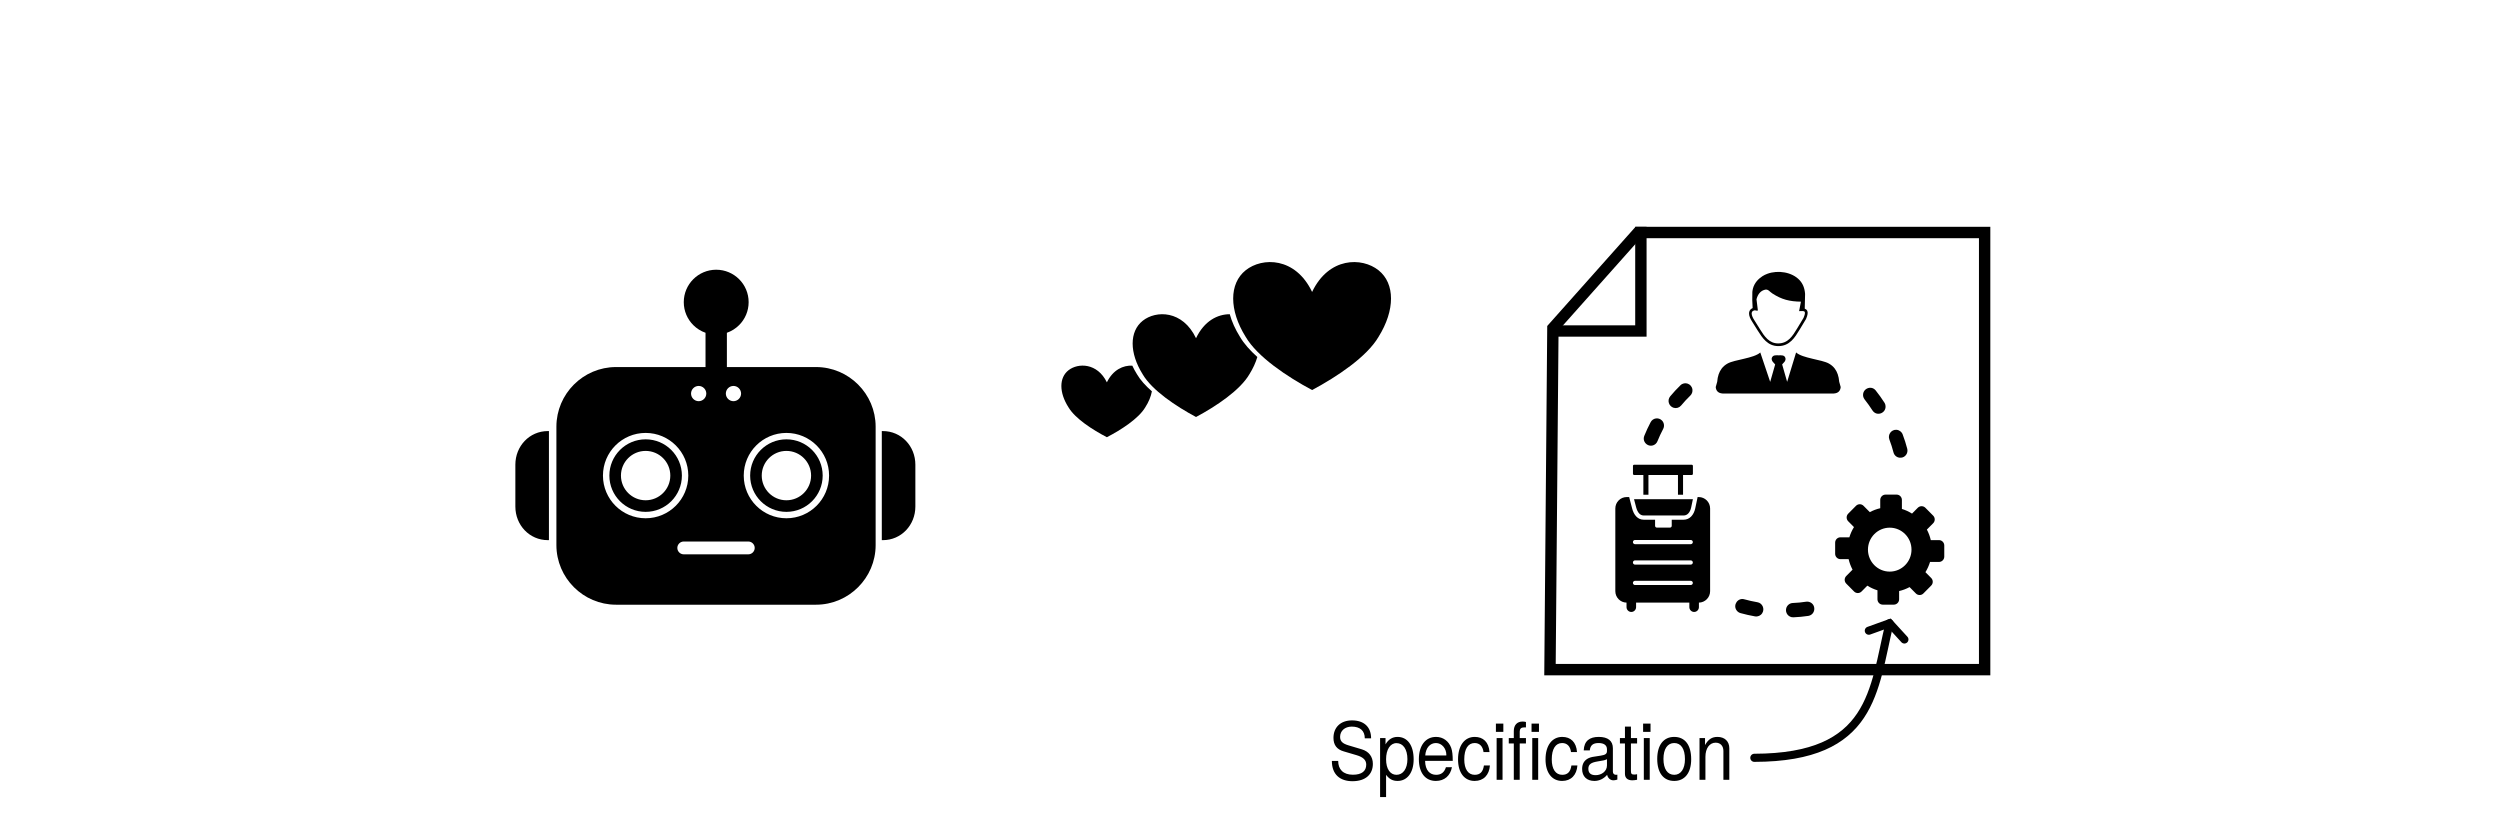
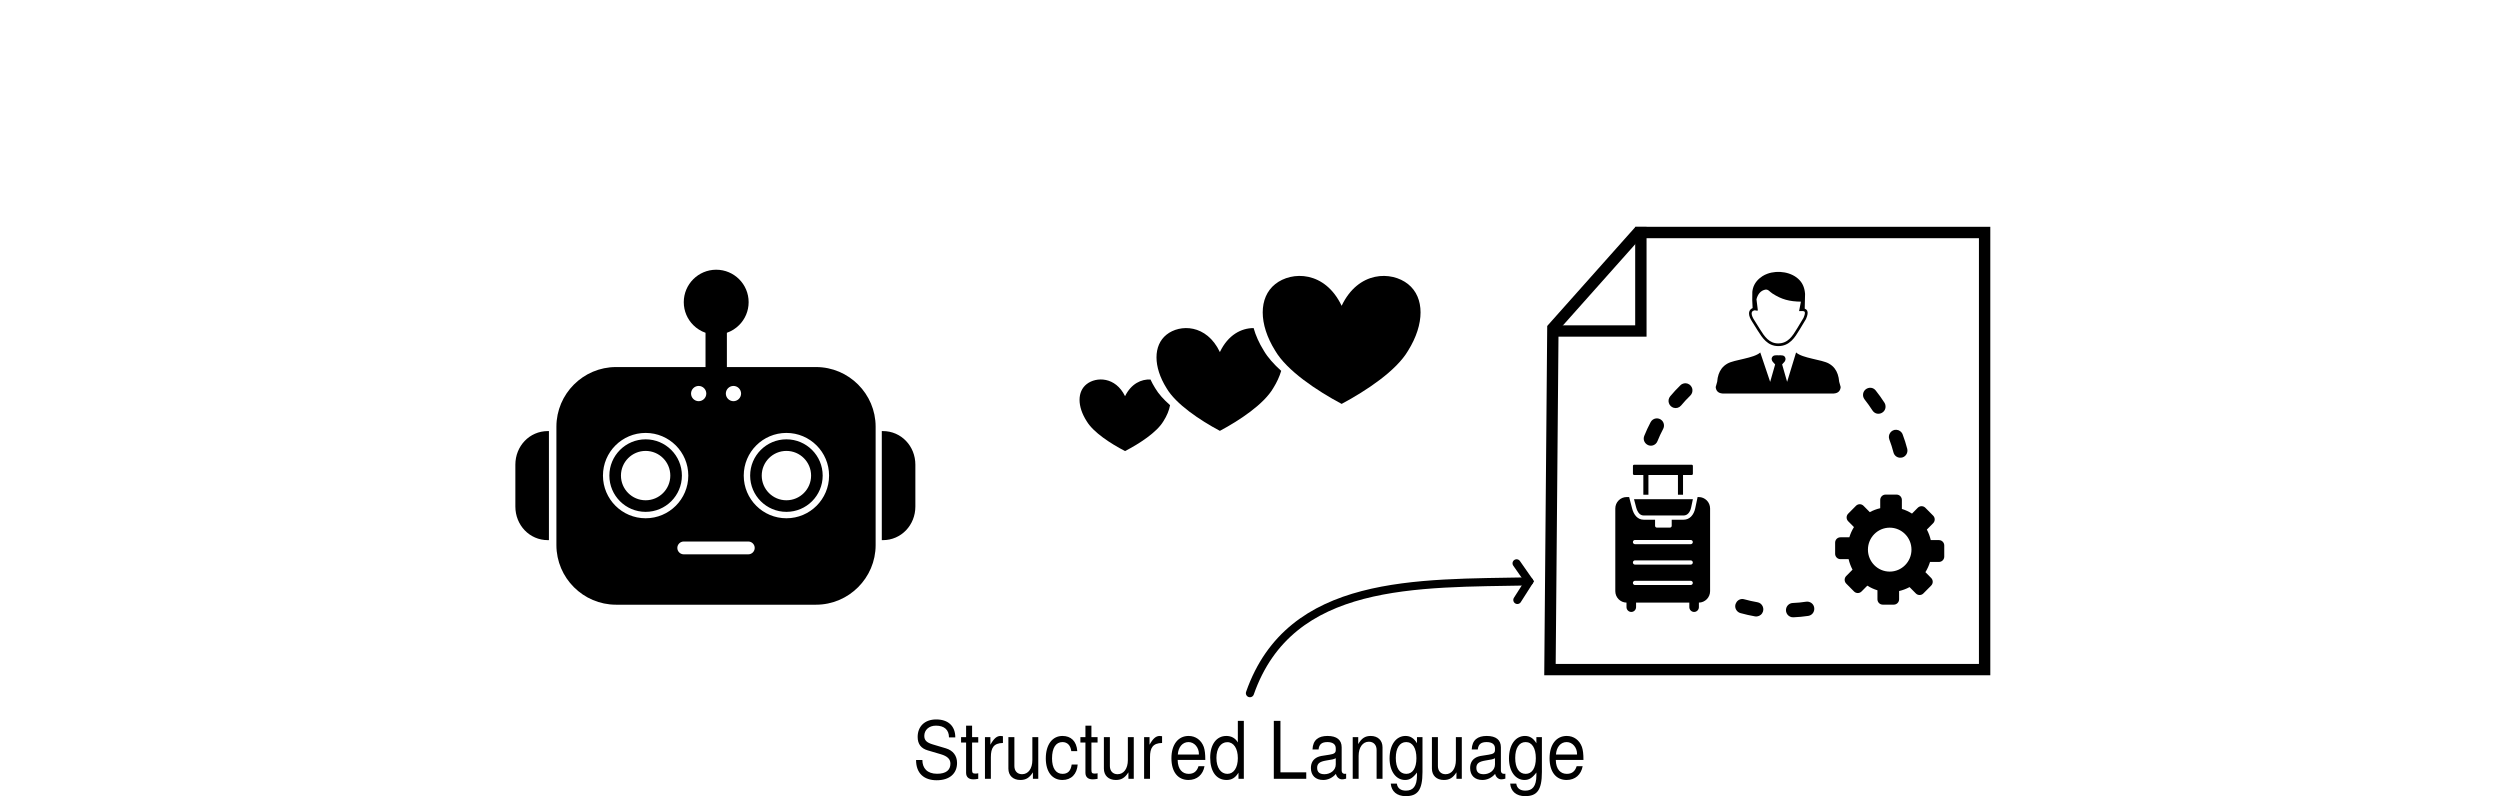
- <svg xmlns="http://www.w3.org/2000/svg" width="100%" height="100%" viewBox="0 0 440 143" version="1.1" xml:space="preserve" style="fill-rule:evenodd;clip-rule:evenodd;stroke-linecap:square;stroke-miterlimit:2;">
-   <g id="AI-in-Love">
-     <rect x="-0" y="0" width="440" height="140" style="fill:none;" />
-     <g>
-       <g>
-         <g id="Blueprint">
-           <path d="M349.297,117.853L349.297,40.923L288.297,40.923L273.309,57.756L272.797,117.853L349.297,117.853Z" style="fill:none;stroke:black;stroke-width:2px;" />
-           <path d="M273.797,58.258L288.797,58.255L288.797,40.923" style="fill:none;stroke:black;stroke-width:2px;" />
-           <path d="M338.864,89.367L340.24,90.756C340.605,91.124 340.605,91.72 340.24,92.088L339.131,93.207C339.439,93.793 339.675,94.415 339.819,95.058L341.258,95.058C341.771,95.058 342.192,95.483 342.192,96.001L342.192,97.965C342.192,98.483 341.771,98.903 341.258,98.903L339.686,98.903C339.496,99.536 339.223,100.142 338.874,100.702L339.891,101.728C340.256,102.096 340.256,102.692 339.891,103.06L338.515,104.449C338.15,104.817 337.559,104.817 337.194,104.449L336.085,103.329C335.504,103.64 334.888,103.879 334.246,104.024L334.246,105.475C334.246,105.993 333.825,106.418 333.311,106.418L331.364,106.418C330.851,106.418 330.434,105.993 330.434,105.475L330.434,103.894C329.808,103.703 329.207,103.428 328.652,103.075L327.635,104.102C327.27,104.47 326.68,104.47 326.315,104.102L324.938,102.713C324.573,102.345 324.573,101.749 324.938,101.381L326.048,100.261C325.74,99.675 325.503,99.054 325.359,98.411L323.921,98.411C323.407,98.411 322.986,97.986 322.986,97.468L322.986,95.503C322.986,94.985 323.407,94.565 323.921,94.565L325.488,94.565C325.678,93.933 325.95,93.326 326.299,92.767L325.282,91.741C324.918,91.373 324.918,90.777 325.282,90.409L326.659,89.02C327.024,88.652 327.614,88.652 327.979,89.02L329.089,90.139C329.659,89.828 330.275,89.595 330.922,89.445L330.922,87.993C330.922,87.475 331.344,87.05 331.857,87.05L333.804,87.05C334.318,87.05 334.734,87.475 334.734,87.993L334.734,89.574C335.361,89.766 335.962,90.041 336.516,90.393L337.533,89.367C337.908,88.999 338.499,88.999 338.864,89.367ZM332.592,92.87C330.476,92.87 328.76,94.601 328.76,96.737C328.76,98.872 330.476,100.603 332.592,100.603C334.708,100.603 336.424,98.872 336.424,96.737C336.424,94.601 334.708,92.87 332.592,92.87ZM309.811,62.038L311.552,67.21L312.43,64.142L311.999,63.665C311.804,63.38 311.762,63.131 311.87,62.914C312.102,62.447 312.584,62.535 313.036,62.535C313.509,62.535 314.089,62.447 314.238,63.038C314.29,63.235 314.228,63.447 314.089,63.66L313.658,64.137L314.536,67.205L316.113,62.032C317.254,63.064 320.623,63.276 321.877,63.981C322.272,64.204 322.632,64.489 322.919,64.873C323.356,65.453 323.623,66.215 323.7,67.184L323.962,68.122C323.901,68.806 323.515,69.2 322.76,69.257L303.169,69.257C302.414,69.2 302.028,68.806 301.967,68.122L302.229,67.184C302.301,66.22 302.568,65.458 303.01,64.873C303.297,64.489 303.657,64.204 304.052,63.981C305.3,63.281 308.67,63.074 309.811,62.038ZM317.634,54.326C317.829,54.393 317.973,54.507 318.07,54.683C318.224,54.989 318.158,55.461 317.86,56.145C317.855,56.15 317.849,56.16 317.844,56.171L316.735,58.016C316.303,58.726 315.872,59.436 315.297,59.98C314.701,60.54 313.971,60.918 312.97,60.913C312.035,60.908 311.331,60.55 310.756,60.016C310.196,59.498 309.769,58.829 309.358,58.176L308.383,56.616C308.028,56.088 307.843,55.601 307.833,55.207C307.828,55.025 307.859,54.859 307.925,54.714C307.997,54.559 308.105,54.434 308.249,54.336C308.311,54.289 308.383,54.253 308.465,54.222C308.398,53.367 308.372,52.278 308.413,51.371C308.434,51.159 308.475,50.946 308.531,50.734C308.778,49.837 309.405,49.117 310.175,48.619C310.447,48.443 310.745,48.298 311.059,48.184C312.934,47.5 315.41,47.873 316.74,49.324C317.284,49.915 317.623,50.698 317.695,51.734L317.634,54.326ZM308.871,54.611C308.716,54.631 308.598,54.673 308.501,54.74C308.429,54.787 308.377,54.849 308.347,54.922C308.311,54.999 308.29,55.093 308.295,55.201C308.305,55.507 308.465,55.906 308.768,56.362L308.773,56.368L309.749,57.933C310.139,58.56 310.55,59.203 311.064,59.674C311.562,60.13 312.163,60.441 312.959,60.441C313.822,60.441 314.449,60.12 314.963,59.638C315.492,59.14 315.908,58.456 316.319,57.777L317.418,55.953C317.649,55.414 317.721,55.072 317.634,54.901C317.567,54.761 317.341,54.719 316.971,54.756C316.945,54.756 316.925,54.756 316.899,54.751C316.817,54.761 316.73,54.761 316.642,54.756L316.966,53.092C314.958,53.066 313.586,52.714 311.963,51.667C311.429,51.325 311.269,50.931 310.735,50.967C310.329,51.045 309.99,51.231 309.723,51.522C309.466,51.801 309.271,52.18 309.143,52.672L309.389,54.657C309.21,54.694 309.035,54.678 308.871,54.611ZM306.99,105.475C307.756,105.688 308.521,105.859 309.302,105.993C310.191,106.133 310.643,107.175 310.144,107.932C309.877,108.352 309.384,108.564 308.896,108.486C308.023,108.331 307.175,108.144 306.323,107.906C306.045,107.828 305.794,107.652 305.629,107.408C304.961,106.449 305.876,105.154 306.99,105.475ZM315.528,106.128C316.319,106.097 317.105,106.024 317.88,105.9C318.045,105.879 318.204,105.879 318.363,105.921C319.704,106.278 319.601,108.17 318.26,108.398C317.403,108.528 316.514,108.611 315.641,108.647C314.778,108.683 314.141,107.864 314.382,107.03C314.536,106.517 314.993,106.149 315.528,106.128ZM333.255,79.628C333.059,78.861 332.813,78.094 332.53,77.358C332.207,76.503 332.859,75.591 333.768,75.643C334.261,75.674 334.693,75.99 334.867,76.451C335.181,77.27 335.453,78.13 335.674,78.98C335.746,79.281 335.72,79.55 335.597,79.836C335.088,80.903 333.563,80.763 333.255,79.628ZM329.561,72.248C329.13,71.574 328.667,70.931 328.174,70.304C328.046,70.144 327.969,69.973 327.923,69.776C327.671,68.449 329.31,67.708 330.121,68.718C330.676,69.413 331.184,70.123 331.662,70.869C331.729,70.983 331.78,71.087 331.816,71.216C332.171,72.637 330.352,73.435 329.561,72.248ZM297.498,69.62C296.928,70.175 296.388,70.75 295.875,71.372C295.546,71.755 295.068,71.906 294.58,71.776C293.707,71.517 293.373,70.46 293.959,69.75C294.524,69.071 295.125,68.423 295.756,67.811C296.496,67.086 297.734,67.521 297.868,68.558C297.909,68.957 297.785,69.34 297.498,69.62ZM292.721,75.487C292.346,76.197 292.012,76.912 291.714,77.654C291.637,77.845 291.529,78.001 291.375,78.136C290.342,78.996 288.914,77.908 289.397,76.705C289.731,75.881 290.096,75.088 290.512,74.305C290.907,73.554 291.899,73.404 292.5,74C292.885,74.394 292.977,74.995 292.721,75.487ZM286.289,87.484L286.744,87.484C286.744,87.515 286.748,87.547 286.757,87.578L287.256,89.495C287.398,90.044 287.641,90.56 288.005,90.925C288.337,91.261 288.763,91.469 289.296,91.469L291.294,91.469L291.294,92.547C291.294,92.718 291.432,92.857 291.6,92.857L293.92,92.857C294.089,92.857 294.225,92.718 294.225,92.549L294.225,91.469L296.319,91.469C296.858,91.469 297.299,91.256 297.64,90.913C298.004,90.546 298.244,90.029 298.361,89.476L298.76,87.583C298.769,87.551 298.773,87.517 298.773,87.484L298.988,87.484C300.084,87.484 300.98,88.388 300.98,89.493L300.98,104.049C300.98,105.148 300.094,106.048 299.009,106.059L299.009,106.854C299.009,107.322 298.631,107.704 298.167,107.704C297.703,107.704 297.325,107.322 297.325,106.854L297.325,106.059L287.952,106.059L287.952,106.854C287.952,107.322 287.574,107.704 287.11,107.704C286.646,107.704 286.268,107.322 286.268,106.854L286.268,106.059C285.181,106.048 284.297,105.148 284.297,104.049L284.297,89.493C284.297,88.388 285.193,87.484 286.289,87.484ZM287.76,99.371L297.571,99.371C297.774,99.371 297.939,99.205 297.939,99C297.939,98.796 297.774,98.629 297.571,98.629L287.76,98.629C287.557,98.629 287.392,98.796 287.392,99C287.392,99.205 287.557,99.371 287.76,99.371ZM287.76,95.778L297.571,95.778C297.774,95.778 297.939,95.611 297.939,95.407C297.939,95.202 297.774,95.036 297.571,95.036L287.76,95.036C287.557,95.036 287.392,95.202 287.392,95.407C287.392,95.611 287.557,95.778 287.76,95.778ZM287.76,102.965L297.571,102.965C297.774,102.965 297.939,102.798 297.939,102.594C297.939,102.389 297.774,102.223 297.571,102.223L287.76,102.223C287.557,102.223 287.392,102.389 287.392,102.594C287.392,102.798 287.557,102.965 287.76,102.965ZM297.949,87.857L297.642,89.322C297.554,89.74 297.379,90.124 297.12,90.385C296.913,90.594 296.645,90.725 296.319,90.725L289.294,90.725C288.979,90.725 288.724,90.598 288.525,90.398C288.26,90.132 288.08,89.736 287.967,89.306L287.589,87.857L297.949,87.857ZM287.614,81.789L297.738,81.789C297.855,81.789 297.952,81.886 297.952,82.005L297.952,83.388C297.952,83.506 297.855,83.603 297.738,83.603L296.217,83.603L296.217,87.079L295.322,87.079L295.322,83.601L290.126,83.601L290.126,87.076L289.232,87.076L289.232,83.601L287.614,83.601C287.497,83.601 287.401,83.504 287.401,83.386L287.401,82.005C287.401,81.886 287.497,81.789 287.614,81.789Z" />
-           <g transform="matrix(0.9,0,0,1,-30.13439,0)">
-             <g transform="matrix(14,0,0,14,328.7838,137.242)">
-                         </g>
-             <g transform="matrix(14,0,0,14,332.9278,137.242)">
-                         </g>
-             <g transform="matrix(14,0,0,14,374.4098,137.242)">
-                         </g>
-             <text x="293.266px" y="137.242px" style="font-family:'HelveticaNeue', 'Helvetica Neue';font-size:14px;">Speciﬁcation</text>
+ <svg xmlns="http://www.w3.org/2000/svg" width="100%" height="100%" viewBox="0 0 440 140" version="1.1" xml:space="preserve" style="fill-rule:evenodd;clip-rule:evenodd;stroke-linecap:square;stroke-miterlimit:2;">
+   <g transform="matrix(1,0,0,1,-1000,-900)">
+     <g id="AI-in-Love" transform="matrix(1,0,0,1,480,-160)">
+       <g transform="matrix(1.62963,0,0,1.342444,373.3333,751.2379)">
+         <rect x="90" y="230" width="270" height="104.287" style="fill:none;" />
+       </g>
+       <g transform="matrix(1,0,0,1,15.59342,799.6182)">
+         <g transform="matrix(1,0,0,1,30.70329,7.852548)">
+           <g id="Blueprint" transform="matrix(0.069065,0,0,0.069065,102.3606,140.9818)">
+             <g transform="matrix(14.47904,0,0,14.47904,-1800.621,-13618.982)">
+               <path d="M845,1170L845,1093.071L784,1093.071L769.012,1109.903L768.5,1170L845,1170Z" style="fill:none;stroke:black;stroke-width:2px;" />
+             </g>
+             <g transform="matrix(14.47904,0,0,14.47904,-1822.34,-13562.466)">
+               <path d="M771,1106.503L786,1106.5L786,1089.168" style="fill:none;stroke:black;stroke-width:2px;" />
+             </g>
+             <g transform="matrix(0.513672,0,0,0.518285,5768.756,1400.737)">
+               <path d="M8788.387,2910.191L8827.191,2948.995C8837.471,2959.275 8837.471,2975.926 8827.191,2986.206L8795.916,3017.481C8804.603,3033.842 8811.264,3051.217 8815.318,3069.171L8855.859,3069.171C8870.338,3069.171 8882.211,3081.044 8882.211,3095.523L8882.211,3150.399C8882.211,3164.878 8870.338,3176.606 8855.859,3176.606L8811.553,3176.606C8806.196,3194.27 8798.522,3211.21 8788.676,3226.848L8817.345,3255.516C8827.625,3265.796 8827.625,3282.447 8817.345,3292.727L8778.541,3331.531C8768.261,3341.811 8751.61,3341.811 8741.33,3331.531L8710.055,3300.257C8693.694,3308.944 8676.319,3315.604 8658.22,3319.658L8658.22,3360.2C8658.22,3374.679 8646.348,3386.552 8631.868,3386.552L8576.993,3386.552C8562.514,3386.552 8550.786,3374.679 8550.786,3360.2L8550.786,3316.039C8533.121,3310.681 8516.181,3303.008 8500.544,3293.162L8471.875,3321.83C8461.595,3332.11 8444.944,3332.11 8434.664,3321.83L8395.86,3283.026C8385.58,3272.746 8385.58,3256.095 8395.86,3245.815L8427.135,3214.541C8418.447,3198.179 8411.787,3180.804 8407.733,3162.85L8367.192,3162.85C8352.713,3162.85 8340.84,3150.978 8340.84,3136.499L8340.84,3081.623C8340.84,3067.144 8352.713,3055.416 8367.192,3055.416L8411.353,3055.416C8416.71,3037.752 8424.384,3020.811 8434.23,3005.174L8405.561,2976.505C8395.281,2966.225 8395.281,2949.574 8405.561,2939.294L8444.365,2900.49C8454.645,2890.21 8471.296,2890.21 8481.576,2900.49L8512.851,2931.765C8528.923,2923.078 8546.297,2916.562 8564.541,2912.363L8564.541,2871.822C8564.541,2857.343 8576.414,2845.47 8590.893,2845.47L8645.768,2845.47C8660.247,2845.47 8671.975,2857.343 8671.975,2871.822L8671.975,2915.983C8689.64,2921.34 8706.58,2929.014 8722.218,2938.86L8750.886,2910.191C8761.456,2899.911 8778.107,2899.911 8788.387,2910.191ZM8611.598,3008.07C8551.944,3008.07 8503.584,3056.43 8503.584,3116.083C8503.584,3175.737 8551.944,3224.097 8611.598,3224.097C8671.251,3224.097 8719.611,3175.737 8719.611,3116.083C8719.611,3056.43 8671.251,3008.07 8611.598,3008.07ZM7969.453,2146.712L8018.536,2291.212L8043.296,2205.497L8031.133,2192.176C8025.631,2184.212 8024.473,2177.262 8027.513,2171.181C8034.029,2158.15 8047.639,2160.611 8060.381,2160.611C8073.702,2160.611 8090.063,2158.15 8094.262,2174.656C8095.71,2180.158 8093.972,2186.095 8090.063,2192.031L8077.901,2205.352L8102.66,2291.068L8147.11,2146.567C8179.254,2175.38 8274.236,2181.317 8309.565,2201.008C8320.714,2207.234 8330.849,2215.197 8338.958,2225.912C8351.265,2242.128 8358.794,2263.413 8360.966,2290.488L8368.35,2316.696C8366.613,2335.808 8355.753,2346.812 8334.469,2348.405L7782.239,2348.405C7760.954,2346.812 7750.095,2335.808 7748.358,2316.696L7755.742,2290.488C7757.769,2263.557 7765.298,2242.273 7777.75,2225.912C7785.858,2215.197 7795.994,2207.234 7807.143,2201.008C7842.327,2181.461 7937.309,2175.67 7969.453,2146.712ZM8189.968,1931.264C8195.47,1933.146 8199.524,1936.331 8202.275,1941.254C8206.619,1949.797 8204.737,1962.973 8196.339,1982.085C8196.194,1982.23 8196.049,1982.519 8195.905,1982.809L8164.63,2034.354C8152.468,2054.191 8140.305,2074.027 8124.089,2089.23C8107.293,2104.867 8086.733,2115.437 8058.499,2115.292C8032.147,2115.147 8012.31,2105.157 7996.094,2090.243C7980.312,2075.764 7968.294,2057.086 7956.711,2038.843L7929.201,1995.261C7919.21,1980.492 7913.998,1966.882 7913.708,1955.878C7913.563,1950.81 7914.432,1946.177 7916.314,1942.123C7918.342,1937.779 7921.382,1934.304 7925.436,1931.553C7927.174,1930.25 7929.201,1929.236 7931.517,1928.368C7929.635,1904.477 7928.911,1874.071 7930.07,1848.733C7930.649,1842.797 7931.807,1836.86 7933.4,1830.924C7940.35,1805.875 7958.014,1785.749 7979.733,1771.849C7987.407,1766.926 7995.804,1762.872 8004.637,1759.687C8057.485,1740.575 8127.274,1751 8164.775,1791.541C8180.123,1808.047 8189.679,1829.91 8191.706,1858.868L8189.968,1931.264ZM7942.956,1939.227C7938.612,1939.806 7935.282,1940.964 7932.531,1942.847C7930.504,1944.15 7929.056,1945.887 7928.187,1947.914C7927.174,1950.086 7926.595,1952.693 7926.739,1955.733C7927.029,1964.276 7931.517,1975.425 7940.06,1988.166L7940.205,1988.311L7967.715,2032.038C7978.719,2049.557 7990.302,2067.511 8004.781,2080.687C8018.826,2093.429 8035.767,2102.116 8058.209,2102.116C8082.534,2102.116 8100.198,2093.139 8114.677,2079.674C8129.591,2065.774 8141.319,2046.661 8152.902,2027.694L8183.887,1976.728C8190.403,1961.67 8192.43,1952.113 8189.968,1947.335C8188.086,1943.426 8181.715,1942.268 8171.29,1943.281C8170.566,1943.281 8169.987,1943.281 8169.263,1943.136C8166.947,1943.426 8164.485,1943.426 8162.024,1943.281L8171.146,1896.803C8114.532,1896.079 8075.873,1886.234 8030.12,1856.986C8015.061,1847.43 8010.573,1836.426 7995.515,1837.439C7984.076,1839.611 7974.52,1844.824 7966.991,1852.932C7959.752,1860.751 7954.25,1871.32 7950.63,1885.075L7957.58,1940.53C7952.512,1941.544 7947.589,1941.109 7942.956,1939.227ZM7889.963,3360.2C7911.536,3366.136 7933.11,3370.914 7955.118,3374.679C7980.167,3378.588 7992.909,3407.691 7978.864,3428.83C7971.335,3440.558 7957.435,3446.495 7943.68,3444.323C7919.065,3439.979 7895.175,3434.767 7871.14,3428.106C7863.321,3425.935 7856.226,3421.012 7851.593,3414.207C7832.77,3387.42 7858.543,3351.223 7889.963,3360.2ZM8130.604,3378.443C8152.902,3377.575 8175.055,3375.548 8196.918,3372.073C8201.551,3371.493 8206.04,3371.493 8210.529,3372.652C8248.319,3382.642 8245.423,3435.491 8207.633,3441.862C8183.453,3445.481 8158.404,3447.798 8133.79,3448.811C8109.465,3449.825 8091.511,3426.948 8098.316,3403.637C8102.66,3389.303 8115.546,3379.023 8130.604,3378.443ZM8630.276,2638.13C8624.774,2616.701 8617.824,2595.272 8609.86,2574.712C8600.739,2550.822 8619.127,2525.338 8644.755,2526.786C8658.655,2527.655 8670.817,2536.487 8675.74,2549.374C8684.572,2572.251 8692.246,2596.286 8698.472,2620.031C8700.499,2628.429 8699.775,2635.958 8696.3,2643.922C8681.966,2673.749 8638.963,2669.839 8630.276,2638.13ZM8526.172,2431.949C8514.009,2413.126 8500.978,2395.172 8487.078,2377.652C8483.458,2373.164 8481.287,2368.386 8479.983,2362.884C8472.889,2325.817 8519.077,2305.112 8541.954,2333.346C8557.591,2352.748 8571.925,2372.585 8585.391,2393.434C8587.273,2396.62 8588.721,2399.516 8589.735,2403.135C8599.725,2442.808 8548.469,2465.106 8526.172,2431.949ZM7622.39,2358.54C7606.318,2374.033 7591.115,2390.104 7576.636,2407.479C7567.37,2418.194 7553.904,2422.392 7540.149,2418.773C7515.535,2411.533 7506.123,2381.996 7522.629,2362.16C7538.556,2343.192 7555.497,2325.093 7573.306,2308.008C7594.156,2287.737 7629.05,2299.9 7632.815,2328.858C7633.973,2340.007 7630.498,2350.721 7622.39,2358.54ZM7487.735,2522.443C7477.165,2542.279 7467.754,2562.26 7459.356,2582.965C7457.184,2588.322 7454.144,2592.666 7449.8,2596.431C7420.697,2620.466 7380.445,2590.06 7394.056,2556.468C7403.467,2533.447 7413.747,2511.294 7425.475,2489.43C7436.624,2468.436 7464.568,2464.237 7481.509,2480.888C7492.368,2491.892 7494.974,2508.688 7487.735,2522.443ZM7306.433,2857.579L7319.277,2857.579C7319.277,2858.463 7319.395,2859.347 7319.63,2860.23L7333.711,2913.784C7337.718,2929.102 7344.552,2943.537 7354.803,2953.729C7364.17,2963.097 7376.189,2968.929 7391.213,2968.929L7447.536,2968.929L7447.536,2999.035C7447.536,3003.807 7451.424,3007.696 7456.137,3007.696L7521.533,3007.696C7526.306,3007.696 7530.135,3003.807 7530.135,2999.094L7530.135,2968.929L7589.168,2968.929C7604.368,2968.929 7616.8,2962.979 7626.403,2953.376C7636.654,2943.124 7643.429,2928.69 7646.729,2913.254L7657.981,2860.348C7658.217,2859.464 7658.335,2858.522 7658.335,2857.579L7664.403,2857.579C7695.275,2857.579 7720.549,2882.854 7720.549,2913.726L7720.549,3320.359C7720.549,3351.054 7695.569,3376.211 7664.992,3376.506L7664.992,3398.717C7664.992,3411.796 7654.329,3422.46 7641.249,3422.46C7628.17,3422.46 7617.507,3411.796 7617.507,3398.717L7617.507,3376.506L7353.33,3376.506L7353.33,3398.717C7353.33,3411.796 7342.666,3422.46 7329.587,3422.46C7316.508,3422.46 7305.844,3411.796 7305.844,3398.717L7305.844,3376.506C7275.208,3376.211 7250.287,3351.054 7250.287,3320.359L7250.287,2913.726C7250.287,2882.854 7275.562,2857.579 7306.433,2857.579ZM7347.91,3189.685L7624.459,3189.685C7630.173,3189.685 7634.828,3185.031 7634.828,3179.316C7634.828,3173.601 7630.173,3168.947 7624.459,3168.947L7347.91,3168.947C7342.195,3168.947 7337.541,3173.601 7337.541,3179.316C7337.541,3185.031 7342.195,3189.685 7347.91,3189.685ZM7347.91,3089.293L7624.459,3089.293C7630.173,3089.293 7634.828,3084.639 7634.828,3078.924C7634.828,3073.209 7630.173,3068.555 7624.459,3068.555L7347.91,3068.555C7342.195,3068.555 7337.541,3073.209 7337.541,3078.924C7337.541,3084.639 7342.195,3089.293 7347.91,3089.293ZM7347.91,3290.077L7624.459,3290.077C7630.173,3290.077 7634.828,3285.423 7634.828,3279.708C7634.828,3273.993 7630.173,3269.339 7624.459,3269.339L7347.91,3269.339C7342.195,3269.339 7337.541,3273.993 7337.541,3279.708C7337.541,3285.423 7342.195,3290.077 7347.91,3290.077ZM7635.122,2868.007L7626.462,2908.953C7623.987,2920.619 7619.038,2931.341 7611.733,2938.647C7605.9,2944.479 7598.359,2948.132 7589.168,2948.132L7391.154,2948.132C7382.258,2948.132 7375.07,2944.597 7369.473,2939C7361.991,2931.577 7356.924,2920.501 7353.742,2908.482L7343.079,2868.007L7635.122,2868.007ZM7343.786,2698.508L7629.172,2698.508C7632.471,2698.508 7635.181,2701.218 7635.181,2704.517L7635.181,2743.166C7635.181,2746.465 7632.471,2749.175 7629.172,2749.175L7586.281,2749.175L7586.281,2846.267L7561.066,2846.267L7561.066,2749.116L7414.602,2749.116L7414.602,2846.209L7389.386,2846.209L7389.386,2749.116L7343.786,2749.116C7340.487,2749.116 7337.776,2746.406 7337.776,2743.107L7337.776,2704.517C7337.776,2701.218 7340.487,2698.508 7343.786,2698.508Z" />
+             </g>
+             <g transform="matrix(14.47904,0,0,14.47904,-247.6867,-639.9438)">
+               <g transform="matrix(0.9,0,0,1,54.90733,0)">
+                 <g transform="matrix(14,0,0,14,680.8133,292.8195)">
+                                 </g>
+                 <text x="549.073px" y="292.819px" style="font-family:'HelveticaNeue', 'Helvetica Neue';font-size:14px;">Structur<tspan x="599.123px 606.641px " y="292.819px 292.819px ">ed</tspan> Language</text>
+               </g>
+             </g>
+             <g transform="matrix(0,11.93631,51.96241,-0,5141.126,223.4827)">
+               <g transform="matrix(0,0.278644,1.213025,-0,116.5869,4.533258)">
+                 <path d="M267.058,105.593L269.139,102.325L266.923,99.147" style="fill:none;stroke:black;stroke-width:1.43px;stroke-linecap:round;stroke-miterlimit:10;" />
+                 <path d="M269.139,102.325C249.506,102.715 227.07,101.75 219.991,122" style="fill:none;stroke:black;stroke-width:1.43px;stroke-linecap:round;stroke-miterlimit:6;" />
+               </g>
+             </g>
          </g>
-           <path d="M335.174,112.547L332.558,109.689L328.913,111.004" style="fill:none;stroke:black;stroke-width:1.43px;stroke-linecap:round;stroke-miterlimit:10;" />
-           <path d="M332.558,109.689C329.713,121.52 329.724,133.336 308.764,133.374" style="fill:none;stroke:black;stroke-width:1.43px;stroke-linecap:round;stroke-miterlimit:6;" />
+           <g transform="matrix(1,0,0,1,19.29671,3.09183)">
+             <g transform="matrix(0.400455,0,0,0.400455,171.8702,-68.71461)">
+               <path d="M1219.784,972.55C1219.377,974.801 1218.396,977.217 1216.842,979.633C1213.895,984.541 1206.316,989.45 1200,992.722C1193.684,989.45 1186.105,984.541 1183.158,979.633C1178.947,973.089 1178.947,966.544 1183.158,963.272C1187.368,960 1195.789,960 1200,968.601C1202.723,963.039 1207.207,961.074 1211.174,961.264C1211.751,962.519 1212.435,963.785 1213.225,965.05C1214.703,967.587 1217.017,970.123 1219.784,972.55Z" />
+             </g>
+             <g transform="matrix(0.557763,0,0,0.574837,-0.209933,-245.3849)">
+               <path d="M1219.346,974.349C1218.824,976.067 1217.989,977.85 1216.842,979.633C1213.895,984.541 1206.316,989.45 1200,992.722C1193.684,989.45 1186.105,984.541 1183.158,979.633C1178.947,973.089 1178.947,966.544 1183.158,963.272C1187.368,960 1195.789,960 1200,968.601C1202.603,963.284 1206.814,961.254 1210.646,961.252C1211.287,963.494 1212.36,965.833 1213.864,968.172C1215.117,970.258 1217.042,972.344 1219.346,974.349Z" />
+             </g>
+             <g transform="matrix(0.694477,0,0,0.715736,-142.8378,-390.0028)">
+               <path d="M1200,968.601C1204.211,960 1212.632,960 1216.842,963.272C1221.053,966.544 1221.053,973.089 1216.842,979.633C1213.895,984.541 1206.316,989.45 1200,992.722C1193.684,989.45 1186.105,984.541 1183.158,979.633C1178.947,973.089 1178.947,966.544 1183.158,963.272C1187.368,960 1195.789,960 1200,968.601Z" />
+             </g>
+           </g>
+           <g transform="matrix(0.180514,0,0,0.180514,564.4066,300)">
+             <path d="M195.824,0C204.555,0 212.461,3.54 218.182,9.263C223.904,14.984 227.444,22.889 227.444,31.621C227.444,40.351 223.904,48.257 218.182,53.979C214.817,57.348 210.733,59.914 206.238,61.485L206.238,94.712L206.236,94.897L293.157,94.897C325.117,94.897 351.265,121.046 351.265,153.006L351.265,268.497C351.265,300.457 325.117,326.606 293.157,326.606L98.129,326.606C66.169,326.606 40.02,300.457 40.02,268.497L40.02,153.006C40.02,121.046 66.169,94.897 98.129,94.897L185.412,94.897L185.409,94.712L185.409,61.484C180.914,59.913 176.831,57.347 173.466,53.979C167.744,48.257 164.204,40.351 164.204,31.621C164.204,22.89 167.744,14.985 173.466,9.262C179.188,3.54 187.095,0 195.824,0ZM31.698,157.321L32.73,157.321L32.73,263.662L31.698,263.662C13.691,263.662 0,248.929 0,230.923L0,190.059C0,172.052 13.691,157.321 31.698,157.321ZM358.302,157.321L357.27,157.321L357.27,263.662L358.302,263.662C376.309,263.662 390,248.929 390,230.923L390,190.059C390,172.052 376.309,157.321 358.302,157.321ZM127.012,159.119C138.5,159.119 148.902,163.777 156.431,171.306C163.959,178.834 168.617,189.237 168.617,200.724C168.617,212.211 163.959,222.613 156.431,230.143C148.902,237.671 138.5,242.329 127.012,242.329C115.524,242.329 105.123,237.671 97.593,230.143C90.065,222.613 85.407,212.211 85.407,200.724C85.407,189.237 90.065,178.834 97.593,171.306C105.123,163.777 115.524,159.119 127.012,159.119ZM264.274,159.119C275.762,159.119 286.164,163.777 293.693,171.306C301.222,178.834 305.879,189.237 305.879,200.724C305.879,212.211 301.222,222.613 293.693,230.143C286.164,237.671 275.762,242.329 264.274,242.329C252.787,242.329 242.385,237.671 234.856,230.143C227.327,222.613 222.669,212.211 222.669,200.724C222.669,189.237 227.327,178.834 234.856,171.306C242.385,163.777 252.787,159.119 264.274,159.119ZM264.274,176.661C277.565,176.661 288.337,187.434 288.337,200.724C288.337,214.014 277.565,224.787 264.274,224.787C250.985,224.787 240.211,214.014 240.211,200.724C240.211,187.434 250.985,176.661 264.274,176.661ZM264.274,165.368C283.801,165.368 299.63,181.197 299.63,200.724C299.63,220.25 283.801,236.08 264.274,236.08C244.748,236.08 228.918,220.25 228.918,200.724C228.918,181.197 244.748,165.368 264.274,165.368ZM127.012,176.661C140.303,176.661 151.075,187.434 151.075,200.724C151.075,214.014 140.303,224.787 127.012,224.787C113.723,224.787 102.949,214.014 102.949,200.724C102.949,187.434 113.723,176.661 127.012,176.661ZM127.012,165.368C146.539,165.368 162.368,181.197 162.368,200.724C162.368,220.25 146.539,236.08 127.012,236.08C107.486,236.08 91.656,220.25 91.656,200.724C91.656,181.197 107.486,165.368 127.012,165.368ZM227.228,264.995C230.614,265.056 233.366,267.858 233.366,271.244C233.366,274.63 230.614,277.432 227.228,277.493L164.057,277.493C160.671,277.432 157.919,274.63 157.919,271.244C157.919,267.858 160.671,265.056 164.057,264.995L227.228,264.995ZM212.559,113.309C212.588,113.309 212.617,113.308 212.646,113.308C216.725,113.308 220.082,116.665 220.082,120.744C220.082,124.824 216.725,128.18 212.646,128.18C212.617,128.18 212.589,128.18 212.56,128.18C208.513,128.133 205.21,124.791 205.21,120.744C205.21,116.698 208.513,113.356 212.559,113.309ZM178.727,113.309C182.806,113.309 186.162,116.665 186.162,120.744C186.162,124.823 182.806,128.179 178.727,128.179C178.727,128.179 178.726,128.179 178.726,128.179C174.648,128.179 171.292,124.823 171.292,120.745L171.292,120.743C171.292,116.665 174.648,113.309 178.726,113.309C178.726,113.309 178.727,113.309 178.727,113.309Z" />
+           </g>
        </g>
-         <g>
-           <path d="M202.733,68.871C202.57,69.773 202.177,70.74 201.555,71.708C200.375,73.673 197.34,75.639 194.81,76.949C192.281,75.639 189.246,73.673 188.066,71.708C186.38,69.087 186.38,66.466 188.066,65.156C189.752,63.846 193.124,63.846 194.81,67.29C195.901,65.063 197.696,64.276 199.285,64.352C199.516,64.854 199.79,65.361 200.107,65.868C200.698,66.884 201.625,67.9 202.733,68.871Z" />
-           <path d="M221.291,62.831C221,63.818 220.534,64.843 219.894,65.868C218.25,68.69 214.023,71.511 210.5,73.392C206.978,71.511 202.751,68.69 201.107,65.868C198.758,62.106 198.758,58.344 201.107,56.463C203.455,54.582 208.152,54.582 210.5,59.526C211.952,56.47 214.301,55.303 216.438,55.302C216.796,56.591 217.394,57.936 218.234,59.28C218.932,60.479 220.006,61.678 221.291,62.831Z" />
-           <path d="M230.93,51.384C233.854,45.228 239.702,45.228 242.626,47.57C245.551,49.912 245.551,54.596 242.626,59.28C240.58,62.793 235.316,66.306 230.93,68.648C226.544,66.306 221.28,62.793 219.234,59.28C216.309,54.596 216.309,49.912 219.234,47.57C222.158,45.228 228.006,45.228 230.93,51.384Z" />
-         </g>
-         <path d="M126.052,47.471C127.628,47.471 129.056,48.11 130.088,49.143C131.121,50.176 131.76,51.603 131.76,53.179C131.76,54.755 131.121,56.182 130.088,57.215C129.481,57.823 128.744,58.286 127.932,58.57L127.932,64.568L127.932,64.601L143.622,64.601C149.392,64.601 154.112,69.321 154.112,75.091L154.112,95.938C154.112,101.708 149.392,106.428 143.622,106.428L108.417,106.428C102.648,106.428 97.927,101.708 97.927,95.938L97.927,75.091C97.927,69.321 102.648,64.601 108.417,64.601L124.173,64.601L124.172,64.568L124.172,58.569C123.361,58.286 122.624,57.823 122.016,57.215C120.984,56.182 120.344,54.755 120.344,53.179C120.344,51.603 120.984,50.176 122.016,49.143C123.049,48.11 124.477,47.471 126.052,47.471ZM96.425,75.869L96.612,75.869L96.612,95.066L96.425,95.066C93.175,95.066 90.703,92.406 90.703,89.156L90.703,81.779C90.703,78.529 93.175,75.869 96.425,75.869ZM155.382,75.869L155.196,75.869L155.196,95.066L155.382,95.066C158.632,95.066 161.104,92.406 161.104,89.156L161.104,81.779C161.104,78.529 158.632,75.869 155.382,75.869ZM113.631,76.194C115.705,76.194 117.582,77.035 118.941,78.394C120.3,79.753 121.141,81.631 121.141,83.704C121.141,85.778 120.3,87.656 118.941,89.015C117.582,90.374 115.705,91.215 113.631,91.215C111.557,91.215 109.68,90.374 108.32,89.015C106.961,87.656 106.12,85.778 106.12,83.704C106.12,81.631 106.961,79.753 108.32,78.394C109.68,77.035 111.557,76.194 113.631,76.194ZM138.409,76.194C140.482,76.194 142.36,77.035 143.719,78.394C145.078,79.753 145.919,81.631 145.919,83.704C145.919,85.778 145.078,87.656 143.719,89.015C142.36,90.374 140.482,91.215 138.409,91.215C136.335,91.215 134.457,90.374 133.098,89.015C131.739,87.656 130.898,85.778 130.898,83.704C130.898,81.631 131.739,79.753 133.098,78.394C134.457,77.035 136.335,76.194 138.409,76.194ZM138.409,79.361C140.808,79.361 142.752,81.305 142.752,83.704C142.752,86.103 140.808,88.048 138.409,88.048C136.01,88.048 134.065,86.103 134.065,83.704C134.065,81.305 136.01,79.361 138.409,79.361ZM138.409,77.322C141.933,77.322 144.791,80.179 144.791,83.704C144.791,87.229 141.933,90.087 138.409,90.087C134.884,90.087 132.026,87.229 132.026,83.704C132.026,80.179 134.884,77.322 138.409,77.322ZM113.631,79.361C116.03,79.361 117.975,81.305 117.975,83.704C117.975,86.103 116.03,88.048 113.631,88.048C111.232,88.048 109.287,86.103 109.287,83.704C109.287,81.305 111.232,79.361 113.631,79.361ZM113.631,77.322C117.156,77.322 120.013,80.179 120.013,83.704C120.013,87.229 117.156,90.087 113.631,90.087C110.106,90.087 107.249,87.229 107.249,83.704C107.249,80.179 110.106,77.322 113.631,77.322ZM131.721,95.306C132.332,95.317 132.829,95.823 132.829,96.434C132.829,97.045 132.332,97.551 131.721,97.562L120.318,97.562C119.707,97.551 119.21,97.045 119.21,96.434C119.21,95.823 119.707,95.317 120.318,95.306L131.721,95.306ZM129.073,67.925C129.078,67.925 129.084,67.925 129.089,67.925C129.825,67.925 130.431,68.53 130.431,69.267C130.431,70.003 129.825,70.609 129.089,70.609C129.084,70.609 129.079,70.609 129.073,70.609C128.343,70.601 127.747,69.997 127.747,69.267C127.747,68.536 128.343,67.933 129.073,67.925ZM122.966,67.925C123.702,67.925 124.308,68.53 124.308,69.267C124.308,70.003 123.702,70.609 122.966,70.609C122.966,70.609 122.966,70.609 122.966,70.609C122.23,70.609 121.624,70.003 121.624,69.267L121.624,69.267C121.624,68.53 122.23,67.925 122.966,67.925C122.966,67.925 122.966,67.925 122.966,67.925Z" />
      </g>
    </g>
  </g>
</svg>
